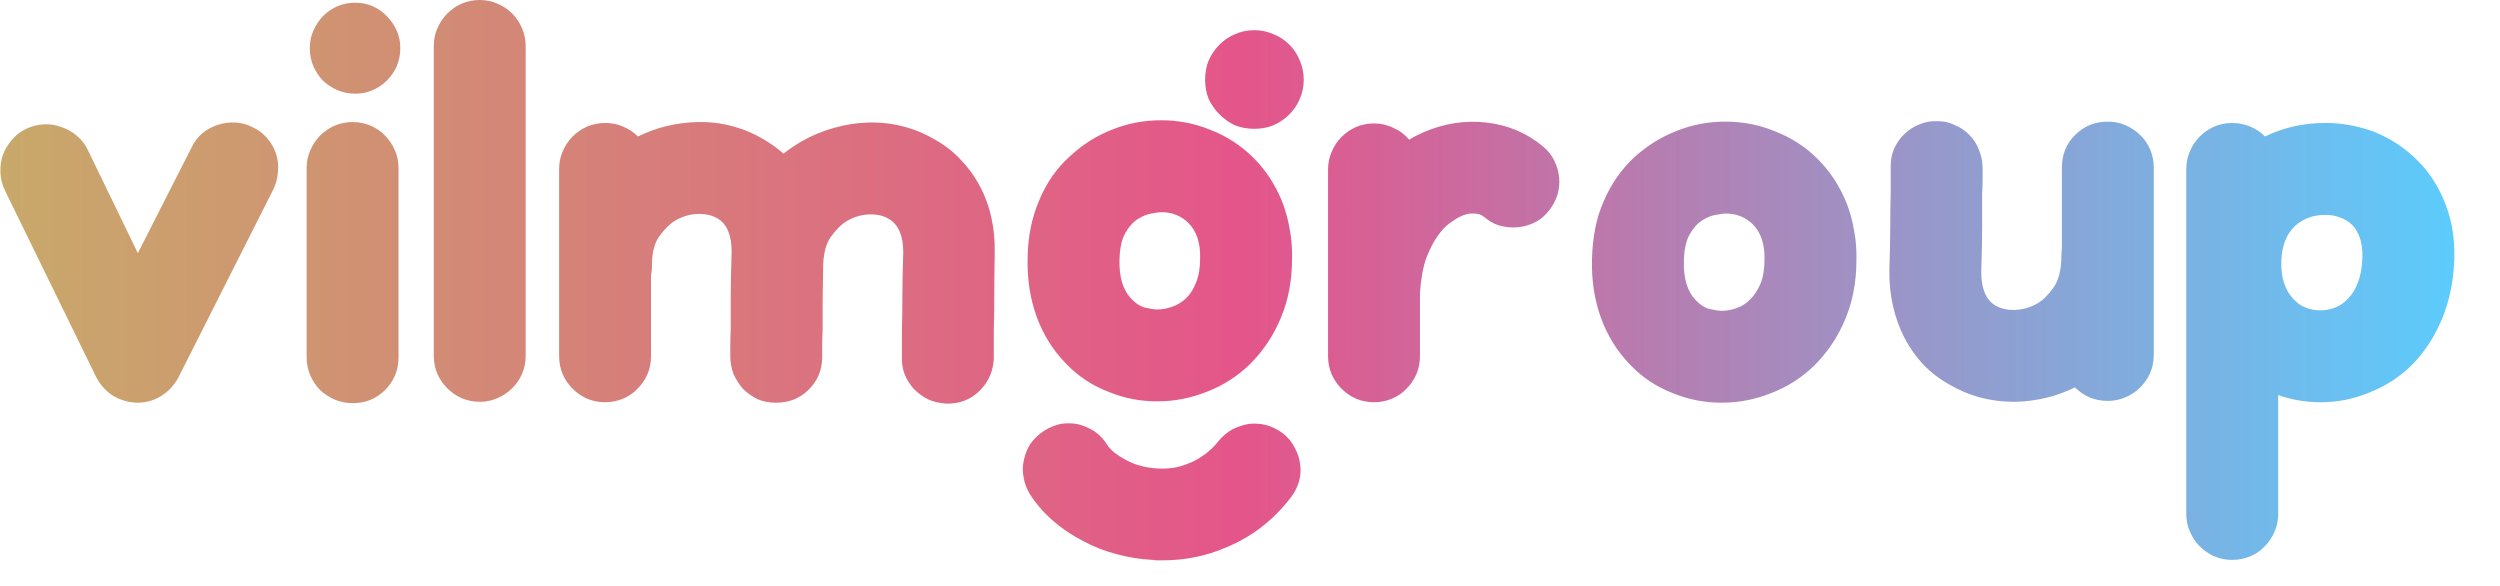
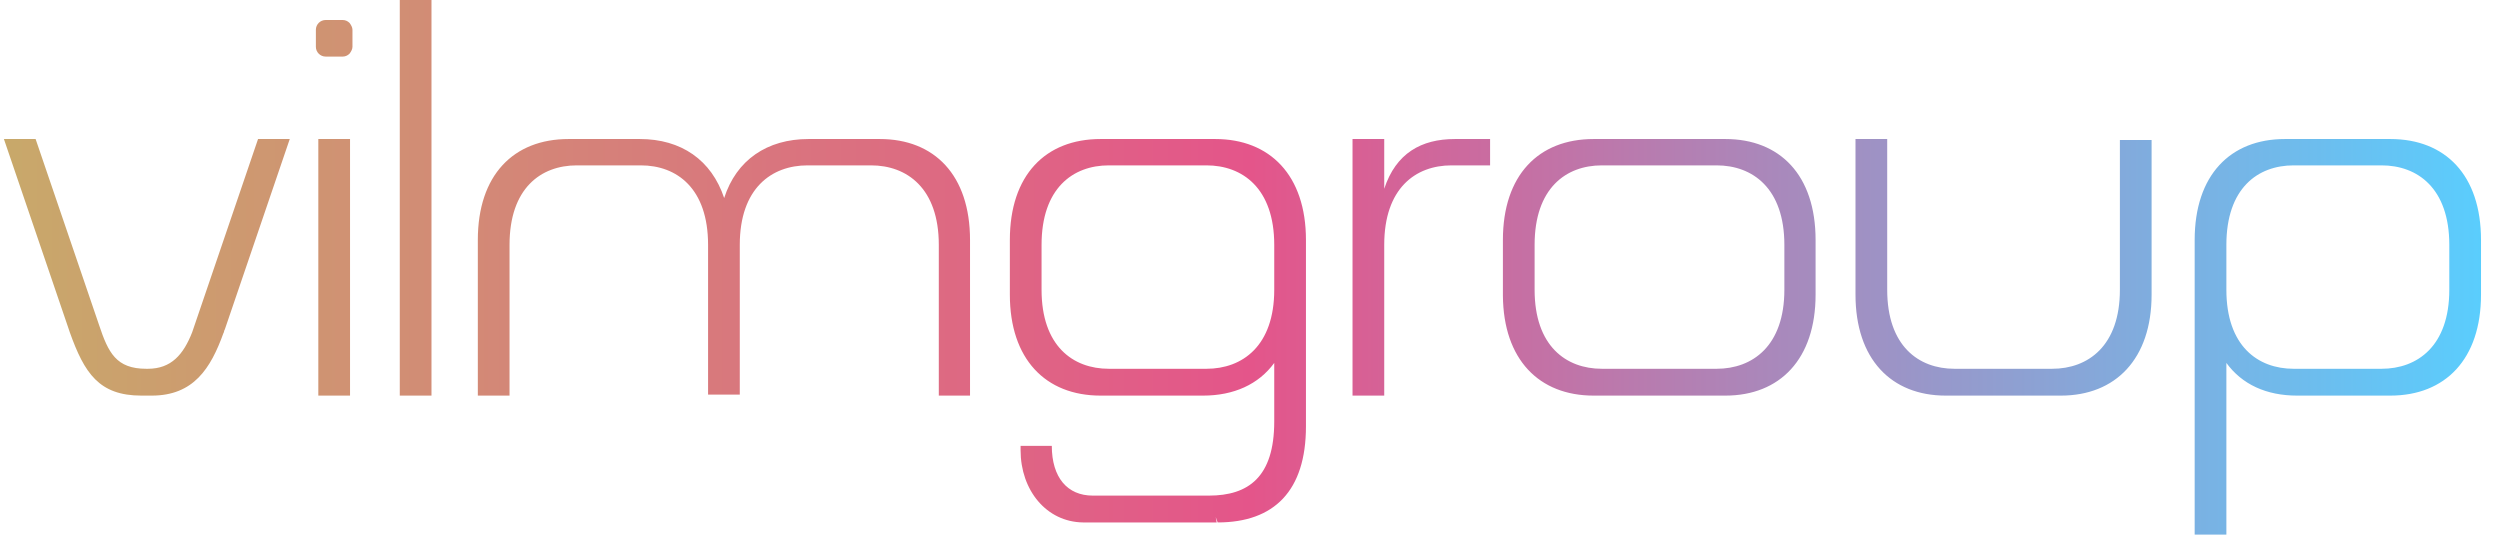
- <svg xmlns="http://www.w3.org/2000/svg" width="222" height="52" viewBox="0 0 222 52" fill="none">
-   <path d="M22.48 11.32C22.987 11.56 23.413 11.893 23.76 12.32C24.107 12.72 24.36 13.173 24.52 13.68C24.68 14.16 24.733 14.68 24.68 15.24C24.653 15.773 24.52 16.293 24.28 16.8L15.84 33.52C15.467 34.213 14.96 34.76 14.32 35.16C13.68 35.56 12.973 35.76 12.2 35.76H12.16C11.387 35.733 10.667 35.52 10 35.12C9.36 34.693 8.867 34.133 8.52 33.44L0.44 16.92C0.2 16.413 0.067 15.893 0.04 15.36C0.013 14.8 0.08 14.28 0.24 13.8C0.427 13.293 0.693 12.84 1.04 12.44C1.387 12.013 1.813 11.68 2.32 11.44C2.827 11.2 3.347 11.066 3.88 11.04C4.44 11.013 4.96 11.093 5.44 11.28C5.947 11.44 6.4 11.693 6.8 12.04C7.227 12.386 7.56 12.813 7.8 13.32L12.24 22.48L17 13.12C17.24 12.613 17.56 12.186 17.96 11.84C18.387 11.493 18.853 11.24 19.36 11.08C19.867 10.92 20.387 10.853 20.92 10.88C21.453 10.906 21.973 11.053 22.48 11.32ZM31.549 8.32C30.988 8.32 30.455 8.213 29.948 8C29.468 7.786 29.042 7.506 28.669 7.16C28.322 6.786 28.042 6.36 27.828 5.88C27.615 5.373 27.509 4.84 27.509 4.28C27.509 3.72 27.615 3.2 27.828 2.72C28.042 2.24 28.322 1.813 28.669 1.44C29.042 1.066 29.468 0.773 29.948 0.56C30.455 0.346 30.988 0.24 31.549 0.24C32.108 0.24 32.629 0.346 33.108 0.56C33.589 0.773 34.002 1.066 34.349 1.44C34.722 1.813 35.015 2.24 35.228 2.72C35.442 3.2 35.548 3.72 35.548 4.28C35.548 4.84 35.442 5.373 35.228 5.88C35.015 6.36 34.722 6.786 34.349 7.16C34.002 7.506 33.589 7.786 33.108 8C32.629 8.213 32.108 8.32 31.549 8.32ZM31.308 35.8C30.748 35.8 30.215 35.693 29.709 35.48C29.229 35.266 28.802 34.986 28.428 34.64C28.055 34.266 27.762 33.826 27.549 33.32C27.335 32.813 27.229 32.28 27.229 31.72V14.92C27.229 14.36 27.335 13.84 27.549 13.36C27.762 12.853 28.055 12.413 28.428 12.04C28.802 11.666 29.229 11.373 29.709 11.16C30.215 10.946 30.748 10.84 31.308 10.84C31.869 10.84 32.402 10.946 32.908 11.16C33.415 11.373 33.842 11.666 34.188 12.04C34.562 12.413 34.855 12.853 35.069 13.36C35.282 13.84 35.389 14.36 35.389 14.92V31.72C35.389 32.866 34.989 33.84 34.188 34.64C33.415 35.413 32.455 35.8 31.308 35.8ZM42.599 -0C43.16 -0 43.679 0.106 44.16 0.32C44.666 0.533 45.106 0.826 45.48 1.2C45.853 1.573 46.146 2.013 46.359 2.52C46.573 3 46.679 3.52 46.679 4.08V31.6C46.679 32.16 46.573 32.693 46.359 33.2C46.146 33.68 45.853 34.106 45.48 34.48C45.106 34.853 44.666 35.146 44.16 35.36C43.679 35.573 43.16 35.68 42.599 35.68C42.039 35.68 41.506 35.573 40.999 35.36C40.52 35.146 40.093 34.853 39.719 34.48C39.346 34.106 39.053 33.68 38.84 33.2C38.626 32.693 38.52 32.16 38.52 31.6V4.08C38.52 3.52 38.626 3 38.84 2.52C39.053 2.013 39.346 1.573 39.719 1.2C40.093 0.826 40.52 0.533 40.999 0.32C41.506 0.106 42.039 -0 42.599 -0ZM83.09 12.44C83.944 12.92 84.69 13.506 85.33 14.2C85.997 14.893 86.557 15.666 87.01 16.52C87.944 18.28 88.384 20.293 88.33 22.56C88.304 24.106 88.29 25.426 88.29 26.52C88.29 27.613 88.277 28.56 88.25 29.36V31.84C88.197 32.96 87.784 33.906 87.01 34.68C86.237 35.453 85.29 35.84 84.17 35.84H84.05C83.49 35.813 82.957 35.693 82.45 35.48C81.97 35.24 81.544 34.933 81.17 34.56C80.824 34.186 80.544 33.746 80.33 33.24C80.144 32.733 80.064 32.2 80.09 31.64V29.28C80.117 28.48 80.13 27.533 80.13 26.44C80.13 25.32 80.157 23.973 80.21 22.4C80.21 20.933 79.784 19.946 78.93 19.44C78.45 19.146 77.864 19.013 77.17 19.04C76.504 19.066 75.864 19.253 75.25 19.6C74.744 19.893 74.25 20.373 73.77 21.04C73.317 21.68 73.09 22.626 73.09 23.88V24.24C73.064 25.333 73.05 26.293 73.05 27.12C73.05 27.946 73.05 28.666 73.05 29.28C73.024 29.813 73.01 30.293 73.01 30.72C73.01 31.12 73.01 31.48 73.01 31.8C72.984 32.92 72.57 33.866 71.77 34.64C70.997 35.386 70.05 35.76 68.93 35.76H68.85C68.29 35.76 67.757 35.653 67.25 35.44C66.77 35.2 66.344 34.893 65.97 34.52C65.624 34.12 65.344 33.68 65.13 33.2C64.944 32.693 64.85 32.16 64.85 31.6C64.85 31.306 64.85 30.973 64.85 30.6C64.85 30.226 64.864 29.773 64.89 29.24C64.89 28.44 64.89 27.493 64.89 26.4C64.89 25.28 64.917 23.933 64.97 22.36C64.97 20.893 64.557 19.906 63.73 19.4C63.224 19.106 62.624 18.973 61.93 19C61.264 19.026 60.624 19.213 60.01 19.56C59.504 19.853 59.01 20.333 58.53 21C58.077 21.64 57.864 22.586 57.89 23.84C57.89 23.973 57.864 24.173 57.81 24.44V31.64C57.81 32.2 57.704 32.733 57.49 33.24C57.277 33.72 56.984 34.146 56.61 34.52C56.264 34.893 55.837 35.186 55.33 35.4C54.824 35.613 54.29 35.72 53.73 35.72C53.17 35.72 52.637 35.613 52.13 35.4C51.65 35.186 51.224 34.893 50.85 34.52C50.477 34.146 50.184 33.72 49.97 33.24C49.757 32.733 49.65 32.2 49.65 31.64V15C49.65 14.44 49.757 13.92 49.97 13.44C50.184 12.933 50.477 12.493 50.85 12.12C51.224 11.746 51.65 11.453 52.13 11.24C52.637 11.026 53.17 10.92 53.73 10.92C54.317 10.92 54.85 11.026 55.33 11.24C55.837 11.453 56.277 11.746 56.65 12.12C58.277 11.32 60.024 10.893 61.89 10.84C62.984 10.813 64.024 10.933 65.01 11.2C66.024 11.466 66.97 11.866 67.85 12.4C68.49 12.773 69.064 13.186 69.57 13.64C70.13 13.213 70.664 12.853 71.17 12.56C72.104 12.026 73.064 11.626 74.05 11.36C75.064 11.066 76.09 10.906 77.13 10.88C78.197 10.853 79.237 10.973 80.25 11.24C81.264 11.506 82.21 11.906 83.09 12.44ZM113.973 38.52C114.4 38.866 114.733 39.28 114.973 39.76C115.24 40.24 115.4 40.733 115.453 41.24C115.533 41.773 115.493 42.293 115.333 42.8C115.173 43.333 114.92 43.813 114.573 44.24C113.026 46.24 111.106 47.706 108.813 48.64C107.08 49.386 105.2 49.76 103.173 49.76C103.04 49.76 102.906 49.76 102.773 49.76C102.64 49.76 102.506 49.746 102.373 49.72C101.253 49.666 100.173 49.493 99.133 49.2C98.093 48.933 97.106 48.546 96.173 48.04C94.12 46.973 92.546 45.586 91.453 43.88C91.16 43.4 90.973 42.893 90.893 42.36C90.786 41.853 90.8 41.333 90.933 40.8C91.04 40.293 91.24 39.813 91.533 39.36C91.853 38.933 92.253 38.56 92.733 38.24C93.213 37.946 93.706 37.746 94.213 37.64C94.746 37.56 95.266 37.573 95.773 37.68C96.28 37.813 96.76 38.026 97.213 38.32C97.666 38.64 98.04 39.04 98.333 39.52C98.626 39.973 99.173 40.413 99.973 40.84C100.8 41.293 101.746 41.546 102.813 41.6C103.186 41.626 103.6 41.613 104.053 41.56C104.506 41.506 104.96 41.386 105.413 41.2C105.893 41.04 106.373 40.786 106.853 40.44C107.333 40.12 107.786 39.693 108.213 39.16C108.56 38.733 108.973 38.386 109.453 38.12C109.933 37.88 110.426 37.72 110.933 37.64C111.466 37.586 111.986 37.626 112.493 37.76C113.026 37.92 113.52 38.173 113.973 38.52ZM111.373 2.68C111.986 2.68 112.56 2.8 113.093 3.04C113.626 3.253 114.093 3.56 114.493 3.96C114.893 4.36 115.2 4.826 115.413 5.36C115.653 5.893 115.773 6.466 115.773 7.08C115.773 7.693 115.653 8.266 115.413 8.8C115.2 9.306 114.893 9.76 114.493 10.16C114.093 10.56 113.626 10.88 113.093 11.12C112.56 11.333 111.986 11.44 111.373 11.44C110.76 11.44 110.186 11.333 109.653 11.12C109.146 10.88 108.693 10.56 108.293 10.16C107.893 9.76 107.573 9.306 107.333 8.8C107.12 8.266 107.013 7.693 107.013 7.08C107.013 6.466 107.12 5.893 107.333 5.36C107.573 4.826 107.893 4.36 108.293 3.96C108.693 3.56 109.146 3.253 109.653 3.04C110.186 2.8 110.76 2.68 111.373 2.68ZM94.653 32.28C93.506 31.106 92.64 29.72 92.053 28.12C91.466 26.493 91.2 24.733 91.253 22.84C91.28 21 91.626 19.306 92.293 17.76C92.933 16.213 93.853 14.906 95.053 13.84C96.146 12.826 97.373 12.053 98.733 11.52C100.12 10.96 101.573 10.68 103.093 10.68C104.64 10.68 106.093 10.96 107.453 11.52C108.92 12.08 110.213 12.92 111.333 14.04C112.426 15.133 113.28 16.453 113.893 18C114.186 18.773 114.4 19.573 114.533 20.4C114.693 21.226 114.76 22.093 114.733 23C114.733 24.92 114.4 26.666 113.733 28.24C113.093 29.786 112.186 31.146 111.013 32.32C109.893 33.413 108.6 34.24 107.133 34.8C105.72 35.36 104.266 35.64 102.773 35.64C101.253 35.64 99.813 35.36 98.453 34.8C96.986 34.24 95.72 33.4 94.653 32.28ZM99.413 23C99.36 24.6 99.72 25.786 100.493 26.56C100.866 26.96 101.266 27.213 101.693 27.32C102.146 27.426 102.506 27.48 102.773 27.48C103.2 27.48 103.64 27.4 104.093 27.24C104.546 27.08 104.96 26.826 105.333 26.48C105.706 26.106 106 25.64 106.213 25.08C106.453 24.493 106.573 23.773 106.573 22.92C106.6 21.56 106.253 20.52 105.533 19.8C104.893 19.16 104.08 18.84 103.093 18.84C102.933 18.84 102.653 18.88 102.253 18.96C101.88 19.013 101.48 19.173 101.053 19.44C100.626 19.706 100.253 20.12 99.933 20.68C99.613 21.24 99.44 22.013 99.413 23ZM137.012 13C137.438 13.346 137.772 13.76 138.012 14.24C138.252 14.72 138.398 15.226 138.452 15.76C138.505 16.266 138.452 16.786 138.292 17.32C138.132 17.826 137.878 18.293 137.532 18.72C137.132 19.226 136.652 19.6 136.092 19.84C135.558 20.08 134.998 20.2 134.412 20.2C133.958 20.2 133.505 20.133 133.052 20C132.598 19.84 132.185 19.6 131.812 19.28C131.572 19.066 131.252 18.96 130.852 18.96C130.478 18.933 130.078 19.026 129.652 19.24C129.465 19.32 129.185 19.493 128.812 19.76C128.438 20 128.065 20.386 127.692 20.92C127.318 21.426 126.972 22.093 126.652 22.92C126.358 23.746 126.172 24.786 126.092 26.04V26.16V31.64C126.092 32.2 125.985 32.733 125.772 33.24C125.558 33.72 125.265 34.146 124.892 34.52C124.545 34.893 124.118 35.186 123.612 35.4C123.105 35.613 122.572 35.72 122.012 35.72C121.452 35.72 120.918 35.613 120.412 35.4C119.932 35.186 119.505 34.893 119.132 34.52C118.758 34.146 118.465 33.72 118.252 33.24C118.038 32.733 117.932 32.2 117.932 31.64V15.04C117.932 14.48 118.038 13.96 118.252 13.48C118.465 12.973 118.758 12.533 119.132 12.16C119.505 11.786 119.932 11.493 120.412 11.28C120.918 11.066 121.452 10.96 122.012 10.96C122.625 10.96 123.198 11.093 123.732 11.36C124.292 11.6 124.758 11.946 125.132 12.4C125.478 12.186 125.892 11.973 126.372 11.76C128.212 10.96 130.078 10.666 131.972 10.88C133.892 11.093 135.572 11.8 137.012 13ZM161.449 14.16C162.542 15.253 163.396 16.573 164.009 18.12C164.302 18.893 164.516 19.693 164.649 20.52C164.809 21.346 164.876 22.213 164.849 23.12C164.849 25.04 164.516 26.786 163.849 28.36C163.209 29.906 162.302 31.266 161.129 32.44C160.009 33.533 158.716 34.36 157.249 34.92C155.836 35.48 154.382 35.76 152.889 35.76C151.369 35.76 149.929 35.48 148.569 34.92C147.102 34.36 145.836 33.52 144.769 32.4C143.622 31.226 142.756 29.84 142.169 28.24C141.582 26.613 141.316 24.853 141.369 22.96C141.396 22.026 141.489 21.146 141.649 20.32C141.809 19.466 142.062 18.653 142.409 17.88C143.049 16.36 143.956 15.053 145.129 13.96C146.249 12.946 147.489 12.173 148.849 11.64C150.236 11.08 151.689 10.8 153.209 10.8C154.756 10.8 156.209 11.08 157.569 11.64C159.089 12.226 160.382 13.066 161.449 14.16ZM152.889 27.6C153.316 27.6 153.756 27.52 154.209 27.36C154.662 27.2 155.062 26.946 155.409 26.6C155.782 26.226 156.089 25.76 156.329 25.2C156.569 24.613 156.689 23.893 156.689 23.04C156.716 21.68 156.369 20.64 155.649 19.92C155.009 19.28 154.196 18.96 153.209 18.96C153.049 18.96 152.769 19 152.369 19.08C151.996 19.133 151.596 19.293 151.169 19.56C150.742 19.826 150.369 20.24 150.049 20.8C149.729 21.36 149.556 22.133 149.529 23.12C149.476 24.72 149.836 25.906 150.609 26.68C150.982 27.08 151.382 27.333 151.809 27.44C152.262 27.546 152.622 27.6 152.889 27.6ZM187.175 10.8C187.735 10.8 188.255 10.906 188.735 11.12C189.242 11.333 189.682 11.626 190.055 12C190.429 12.346 190.722 12.773 190.935 13.28C191.149 13.786 191.255 14.32 191.255 14.88V31.52C191.255 32.08 191.149 32.613 190.935 33.12C190.722 33.6 190.429 34.026 190.055 34.4C189.682 34.773 189.242 35.066 188.735 35.28C188.255 35.493 187.735 35.6 187.175 35.6C186.589 35.6 186.042 35.493 185.535 35.28C185.055 35.066 184.629 34.773 184.255 34.4C182.629 35.2 180.882 35.626 179.015 35.68H178.815C177.775 35.68 176.762 35.546 175.775 35.28C174.815 35.013 173.909 34.626 173.055 34.12C172.202 33.64 171.442 33.053 170.775 32.36C170.135 31.666 169.589 30.893 169.135 30.04C168.202 28.226 167.749 26.213 167.775 24C167.829 22.426 167.855 21.093 167.855 20C167.855 18.906 167.869 17.96 167.895 17.16V14.72C167.895 14.16 168.002 13.64 168.215 13.16C168.455 12.653 168.762 12.226 169.135 11.88C169.535 11.506 169.975 11.226 170.455 11.04C170.962 10.826 171.495 10.733 172.055 10.76C172.615 10.76 173.135 10.88 173.615 11.12C174.122 11.333 174.549 11.626 174.895 12C175.269 12.373 175.549 12.813 175.735 13.32C175.949 13.826 176.055 14.36 176.055 14.92C176.055 15.213 176.055 15.546 176.055 15.92C176.055 16.266 176.042 16.706 176.015 17.24C176.015 18.04 176.015 19 176.015 20.12C176.015 21.213 175.989 22.56 175.935 24.16C175.935 25.626 176.349 26.613 177.175 27.12C177.682 27.413 178.269 27.546 178.935 27.52C179.629 27.493 180.282 27.306 180.895 26.96C181.402 26.666 181.882 26.2 182.335 25.56C182.815 24.893 183.055 23.933 183.055 22.68C183.055 22.413 183.069 22.213 183.095 22.08V14.88C183.095 13.733 183.482 12.773 184.255 12C185.055 11.2 186.029 10.8 187.175 10.8ZM214.743 14.32C215.783 15.36 216.596 16.653 217.183 18.2C217.743 19.64 217.996 21.266 217.943 23.08C217.889 24.28 217.743 25.36 217.503 26.32C217.263 27.28 216.956 28.146 216.583 28.92C216.236 29.666 215.849 30.333 215.423 30.92C214.996 31.506 214.583 32 214.183 32.4C213.116 33.466 211.836 34.293 210.343 34.88C208.983 35.44 207.556 35.72 206.063 35.72C205.423 35.72 204.783 35.666 204.143 35.56C203.529 35.453 202.916 35.293 202.303 35.08V45.64C202.303 46.2 202.196 46.72 201.983 47.2C201.769 47.706 201.476 48.146 201.103 48.52C200.756 48.893 200.329 49.186 199.823 49.4C199.316 49.613 198.783 49.72 198.223 49.72C197.663 49.72 197.129 49.613 196.623 49.4C196.143 49.186 195.716 48.893 195.343 48.52C194.969 48.146 194.676 47.706 194.463 47.2C194.249 46.72 194.143 46.2 194.143 45.64V15C194.143 14.44 194.249 13.92 194.463 13.44C194.676 12.933 194.969 12.493 195.343 12.12C195.716 11.746 196.143 11.453 196.623 11.24C197.129 11.026 197.663 10.92 198.223 10.92C198.783 10.92 199.316 11.026 199.823 11.24C200.329 11.453 200.769 11.746 201.143 12.12C202.769 11.32 204.556 10.92 206.503 10.92C207.969 10.92 209.423 11.186 210.863 11.72C212.356 12.333 213.649 13.2 214.743 14.32ZM209.783 22.84C209.809 21.613 209.516 20.666 208.903 20C208.609 19.706 208.249 19.48 207.823 19.32C207.423 19.16 206.983 19.08 206.503 19.08C205.436 19.08 204.543 19.4 203.823 20.04C203.049 20.76 202.636 21.786 202.583 23.12C202.529 24.613 202.889 25.76 203.663 26.56C204.276 27.226 205.076 27.56 206.063 27.56C206.489 27.56 206.916 27.48 207.343 27.32C207.769 27.16 208.156 26.893 208.503 26.52C208.876 26.146 209.169 25.666 209.383 25.08C209.623 24.466 209.756 23.72 209.783 22.84Z" fill="url(#paint0_linear_2607_3)" />
+ <svg xmlns="http://www.w3.org/2000/svg" width="205" height="44" viewBox="0 0 205 44" fill="none">
+   <path d="M23.76 11.4L18.44 27C18.4 27.08 18.36 27.16 18.36 27.24L18.32 27.32C17.28 30.2 15.88 32.44 12.44 32.44H11.6C8.12 32.44 6.92 30.6 5.72 27.24L5.64 27L0.32 11.4H2.92L8.12 26.64C8.88 28.92 9.52 30.24 12 30.24H12.12C14.04 30.24 15.04 29.08 15.76 27.24L21.16 11.4H23.76ZM28.663 1.88C28.782 2.04 28.902 2.24 28.902 2.44V3.84C28.902 4.04 28.782 4.24 28.663 4.4C28.503 4.56 28.302 4.64 28.102 4.64H26.703C26.262 4.64 25.902 4.28 25.902 3.84V2.44C25.902 2 26.262 1.64 26.703 1.64H28.102C28.302 1.64 28.503 1.72 28.663 1.88ZM28.703 32.44H26.102V11.4H28.703V32.44ZM35.382 32.44H32.782V0H35.382V32.44ZM72.142 11.4C76.622 11.4 79.542 14.36 79.542 19.68V32.44H76.982V20.08C76.982 15.44 74.382 13.56 71.422 13.56H66.222C63.262 13.56 60.662 15.44 60.662 20.08V32.36H58.062V20.08C58.062 15.44 55.502 13.56 52.542 13.56H47.302C44.342 13.56 41.782 15.44 41.782 20.08V32.44H39.182V19.68C39.182 14.36 42.102 11.4 46.622 11.4H52.462C55.862 11.4 58.342 13.12 59.382 16.24C60.382 13.12 62.902 11.4 66.302 11.4H72.142ZM99.648 11.4C104.128 11.4 107.088 14.36 107.088 19.68V34.96C107.088 40.24 104.488 42.84 99.848 42.84L99.688 42.4L99.768 42.84H88.808C85.808 42.8 83.688 40.2 83.688 36.92V36.56H86.248C86.248 39.16 87.528 40.64 89.608 40.64H99.128C102.368 40.64 104.488 39.12 104.488 34.56V29.76C103.208 31.52 101.168 32.44 98.648 32.44H90.248C85.728 32.44 82.808 29.44 82.808 24.16V19.68C82.808 14.36 85.728 11.4 90.248 11.4H99.648ZM104.488 23.76V20.08C104.488 15.44 101.888 13.56 98.928 13.56H90.928C87.968 13.56 85.408 15.44 85.408 20.08V23.76C85.408 28.36 87.968 30.24 90.928 30.24H98.928C101.888 30.24 104.488 28.36 104.488 23.76ZM119.307 11.4H122.187V13.56H119.027C116.067 13.56 113.507 15.44 113.507 20.08V32.44H110.907V11.4H113.507V15.48C114.467 12.56 116.547 11.4 119.307 11.4ZM141.478 11.4C145.958 11.4 148.878 14.36 148.878 19.68V24.16C148.878 29.44 145.958 32.44 141.478 32.44H130.678C126.198 32.44 123.278 29.48 123.238 24.24V19.68C123.238 14.36 126.158 11.4 130.678 11.4H141.478ZM146.318 23.76V20.08C146.318 15.44 143.718 13.56 140.758 13.56H131.358C128.398 13.56 125.838 15.44 125.838 20.08V23.76C125.838 28.36 128.398 30.24 131.358 30.24H140.758C143.718 30.24 146.318 28.36 146.318 23.76ZM173.831 23.76V11.48H176.431V24.16C176.431 29.44 173.471 32.44 168.991 32.44H159.551C155.071 32.44 152.151 29.44 152.151 24.16V11.4H154.751V23.76C154.751 28.36 157.311 30.24 160.271 30.24H168.271C171.231 30.24 173.831 28.36 173.831 23.76ZM196.003 11.4C200.523 11.4 203.443 14.36 203.443 19.68V24.16C203.443 29.44 200.523 32.44 196.003 32.44H188.363C185.843 32.44 183.843 31.52 182.563 29.76V43.84H179.963V19.68C179.963 14.36 182.883 11.4 187.363 11.4H196.003ZM200.843 23.76V20.08C200.843 15.44 198.243 13.56 195.283 13.56H188.083C185.123 13.56 182.563 15.44 182.563 20.08V23.76C182.563 28.36 185.123 30.24 188.083 30.24H195.283C198.243 30.24 200.843 28.36 200.843 23.76Z" fill="url(#paint0_linear_2609_11)" />
  <defs>
-     <linearGradient id="paint0_linear_2607_3" x1="0.08" y1="25.72" x2="221.08" y2="25.72" gradientUnits="userSpaceOnUse">
+     <linearGradient id="paint0_linear_2609_11" x1="0" y1="21.44" x2="205" y2="21.44" gradientUnits="userSpaceOnUse">
      <stop stop-color="#C8A96A" />
      <stop offset="0.5" stop-color="#E4558A" />
      <stop offset="1" stop-color="#58CFFF" />
    </linearGradient>
  </defs>
</svg>
